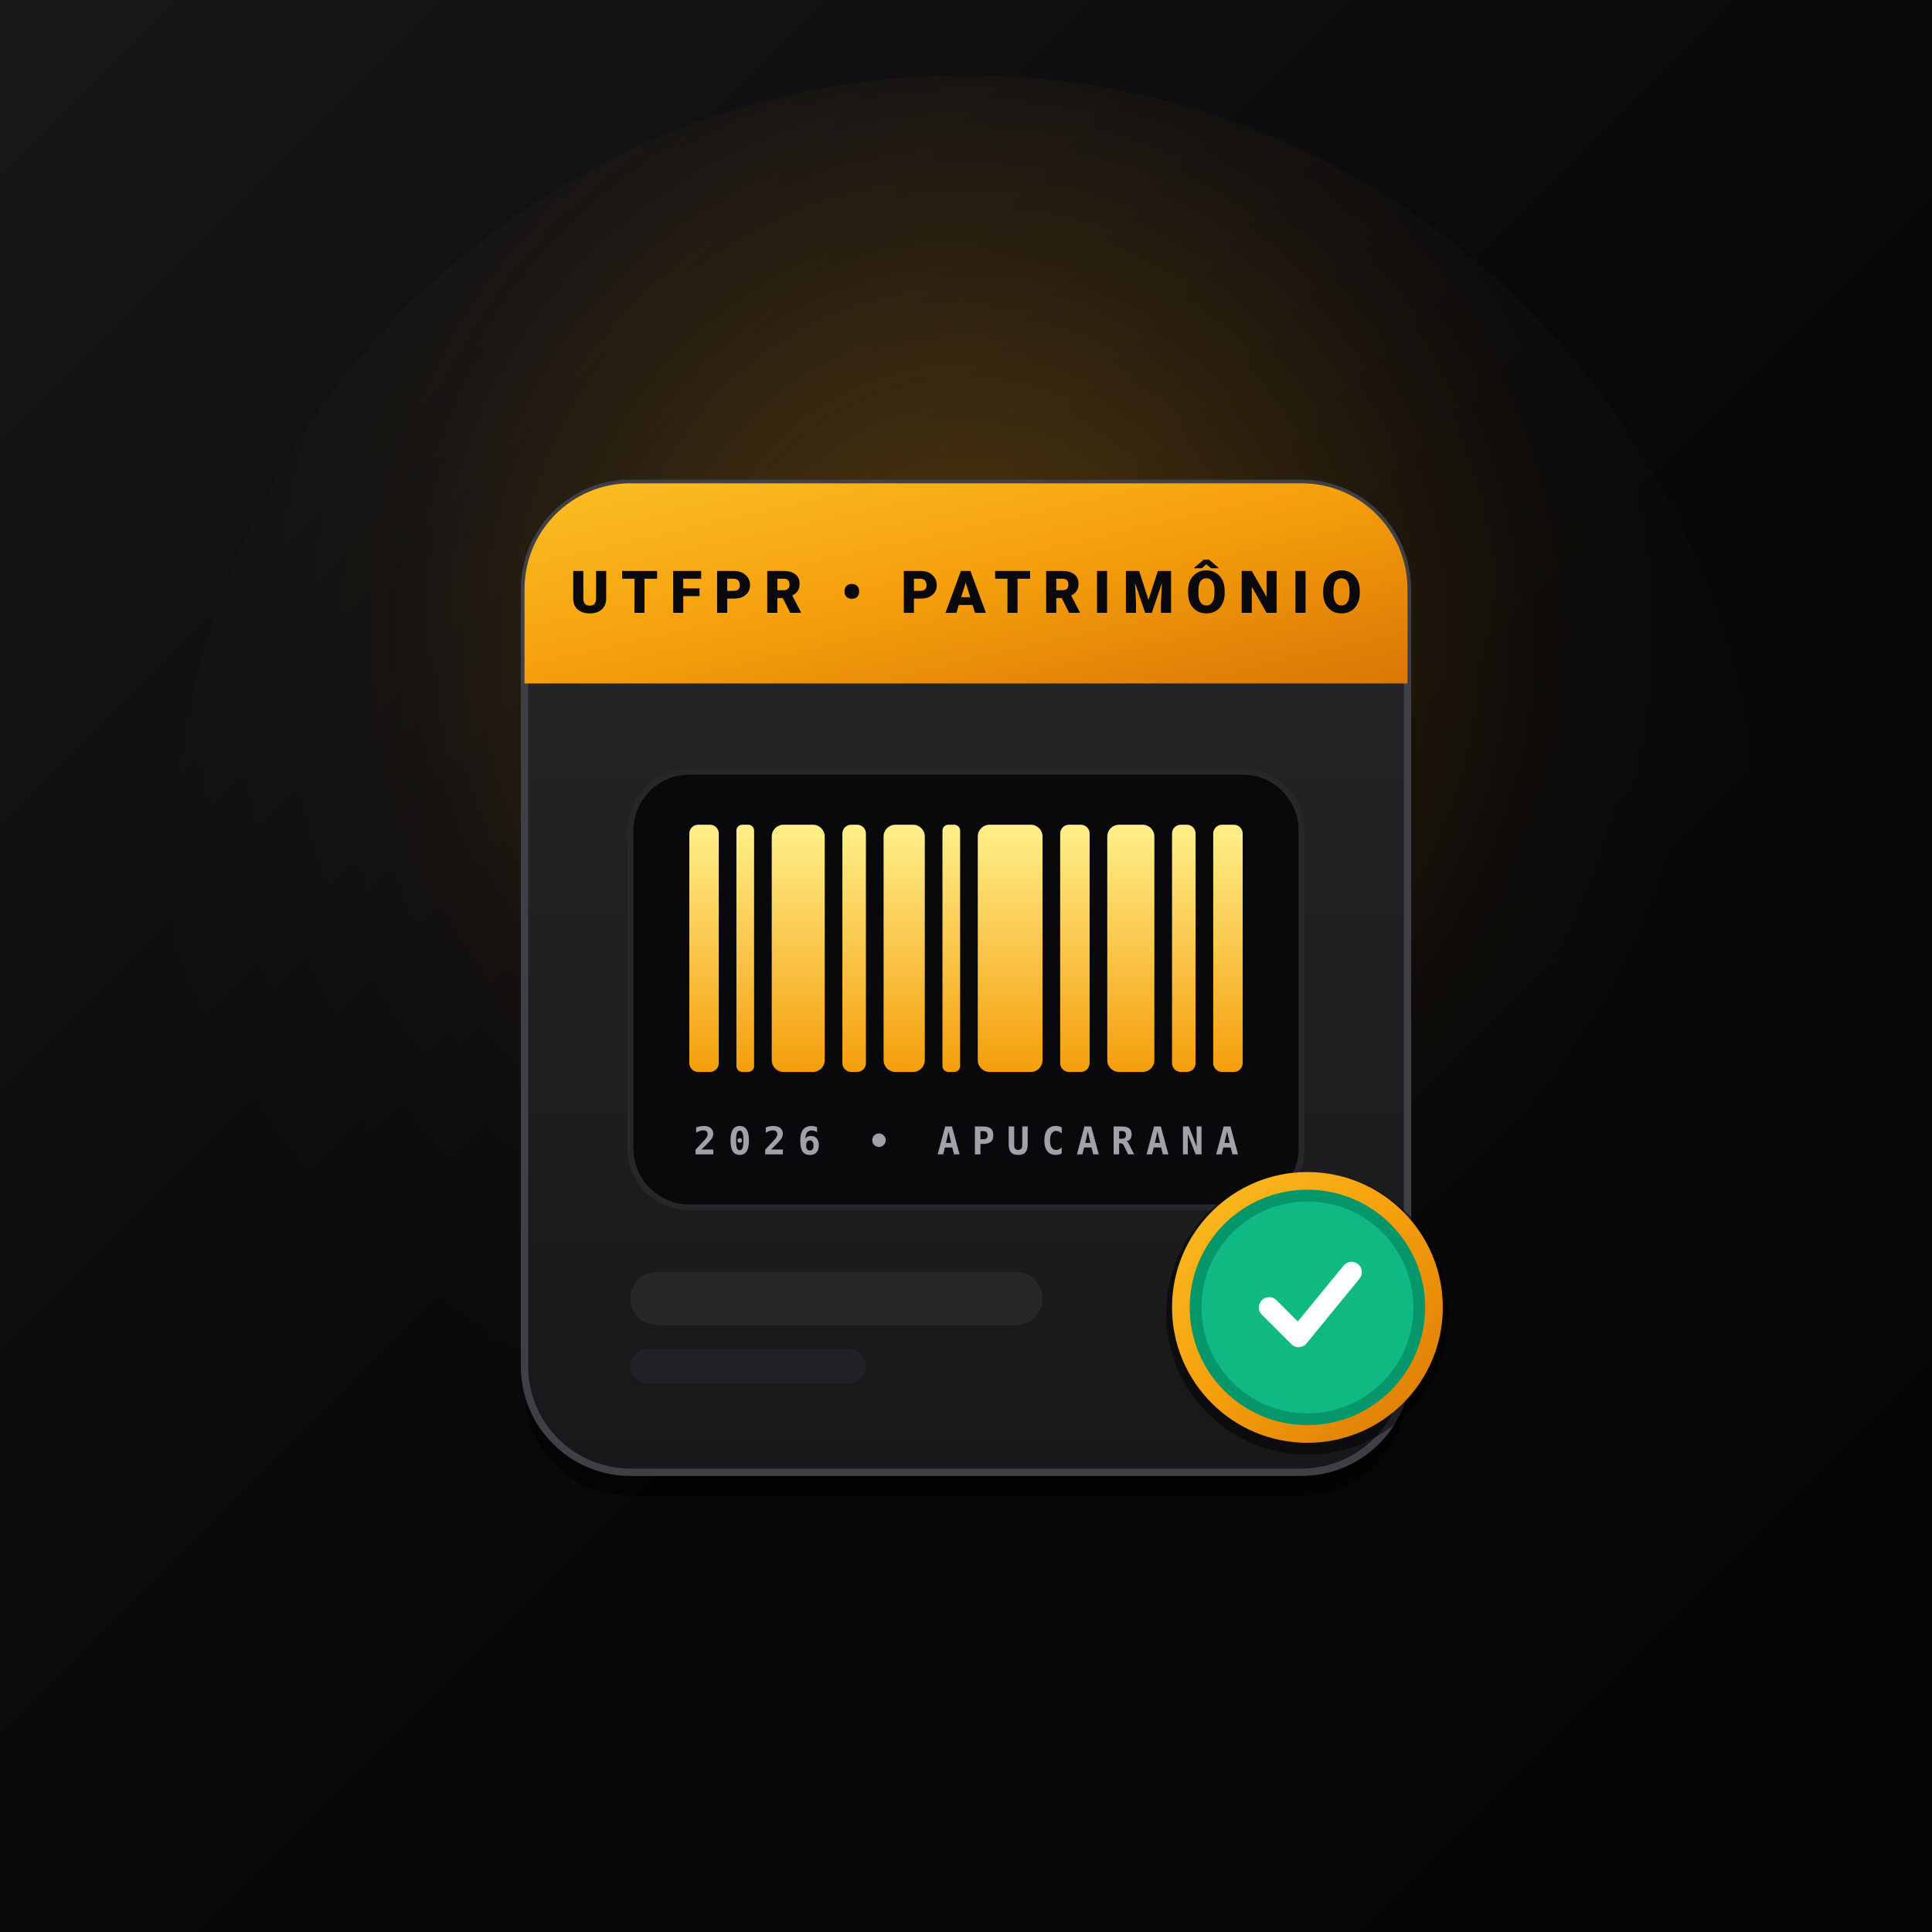
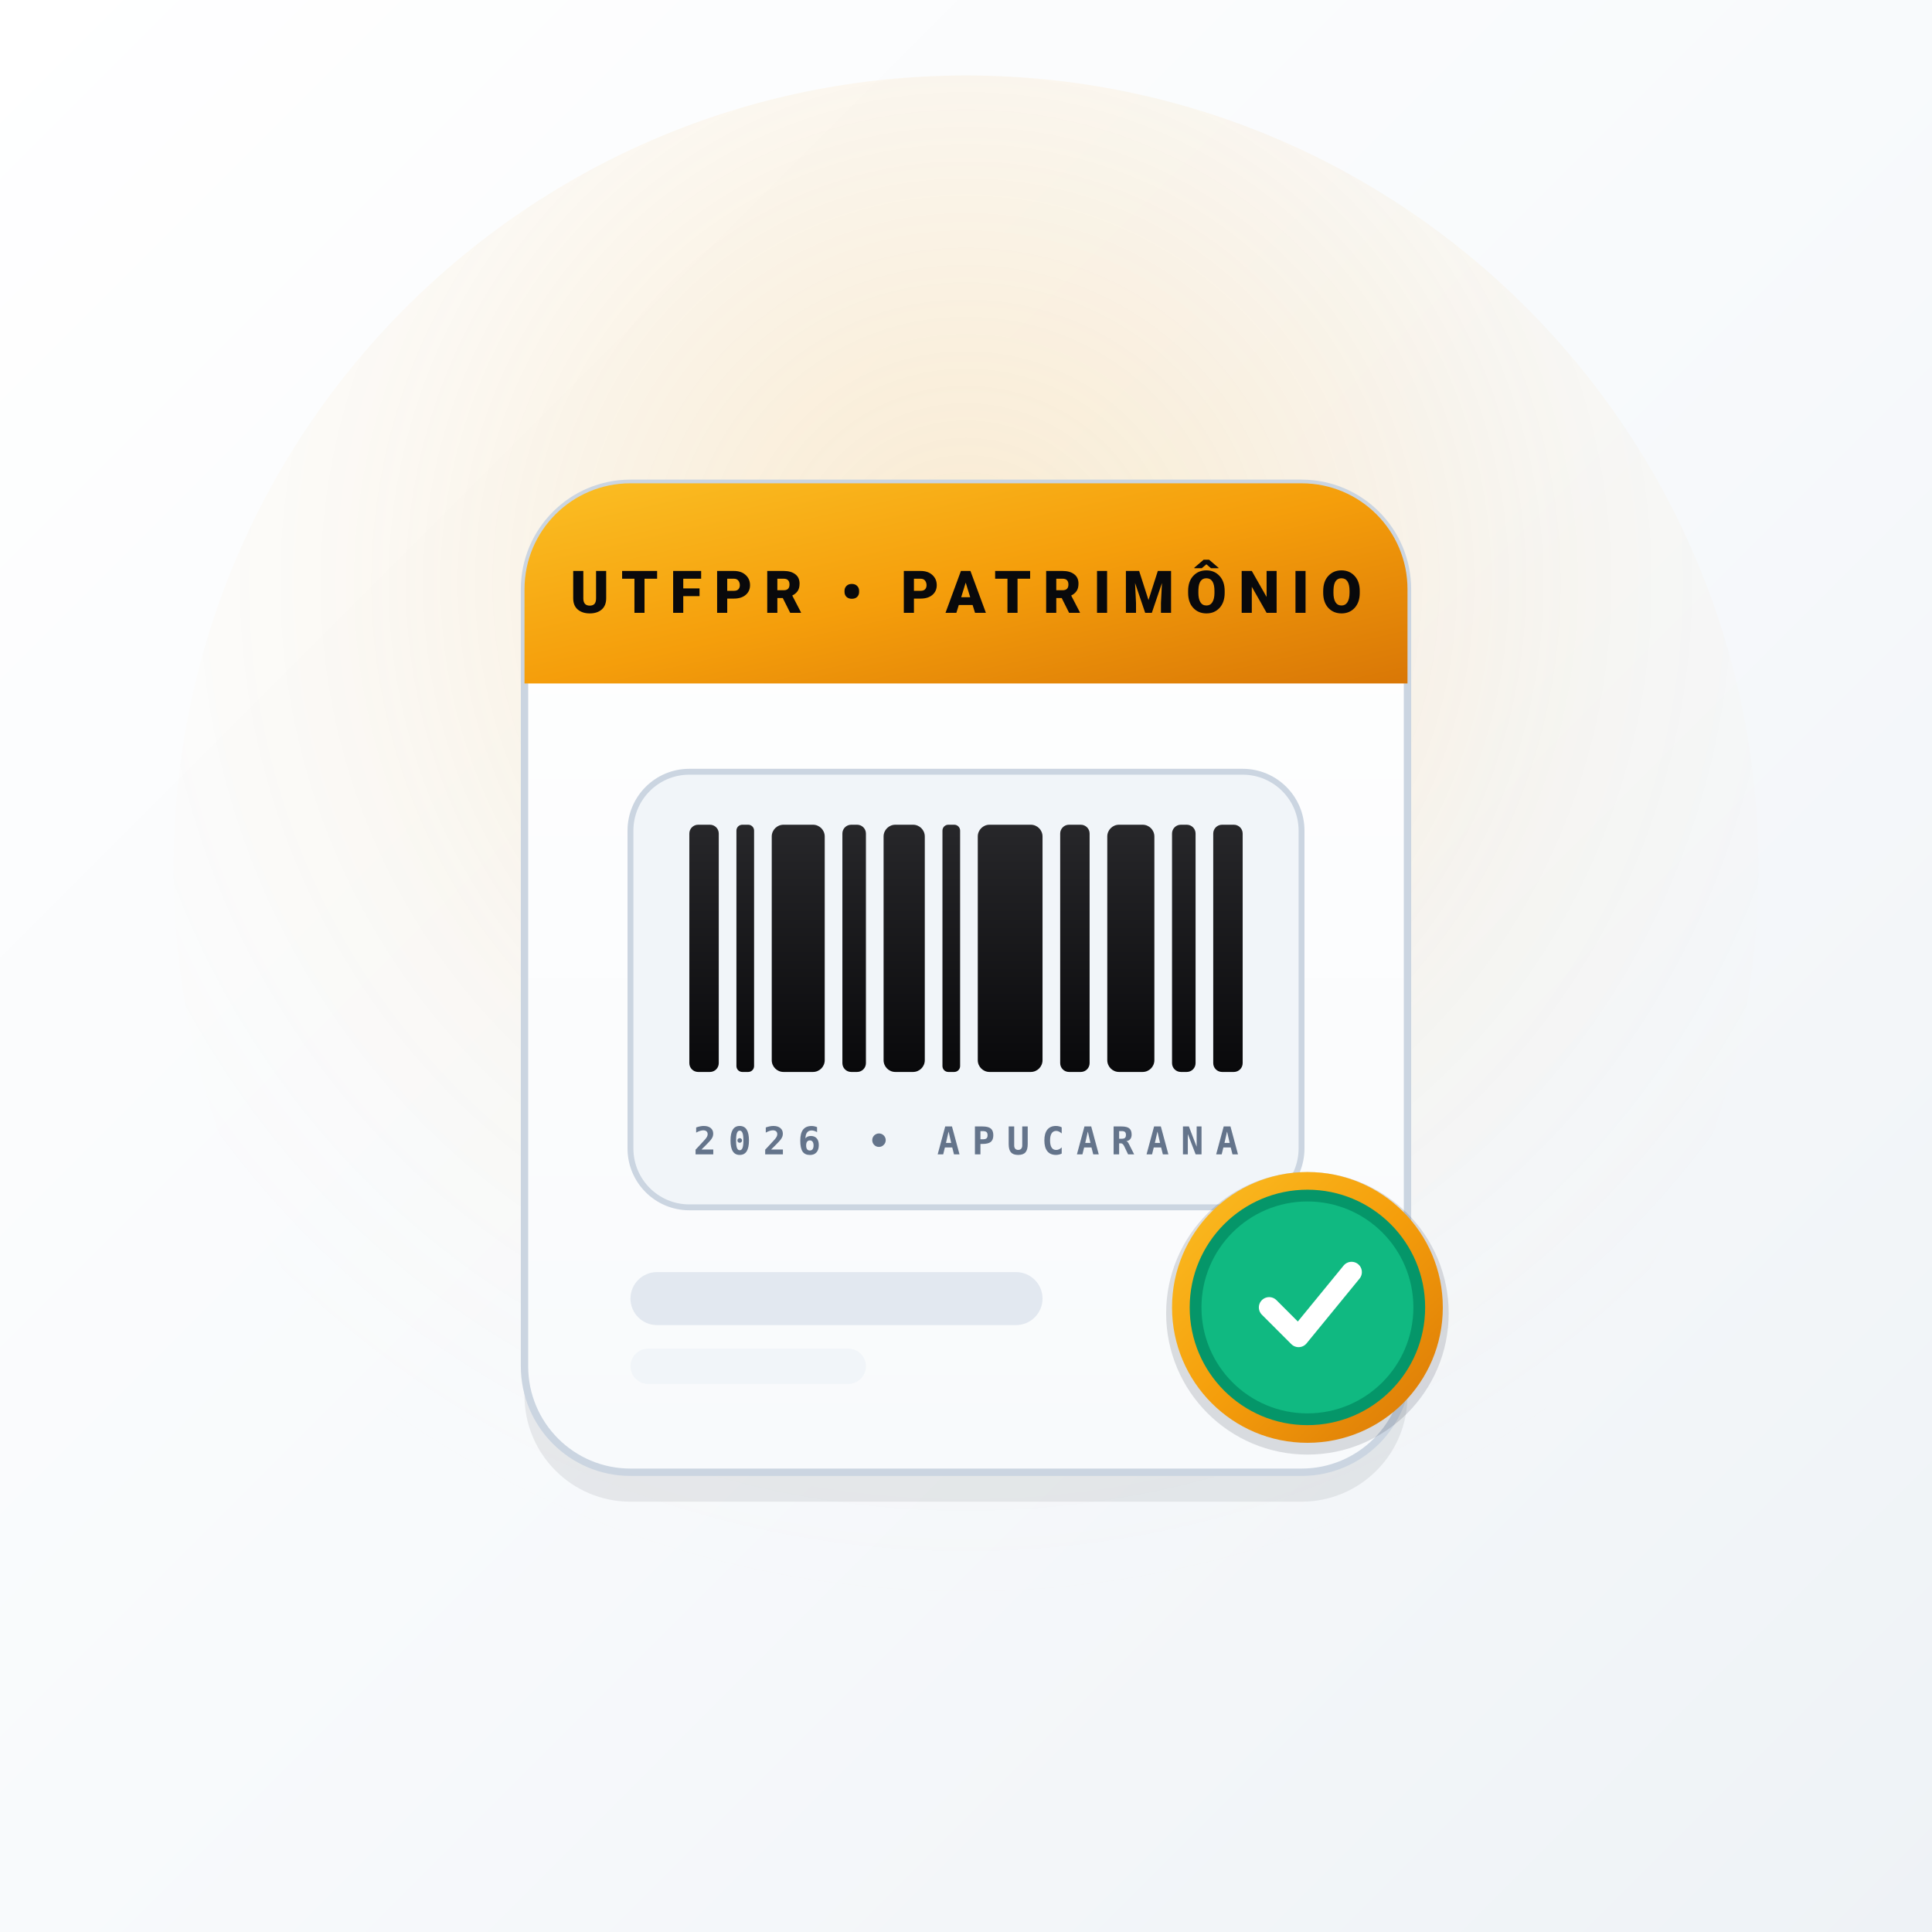
<svg xmlns="http://www.w3.org/2000/svg" viewBox="0 0 512 512" width="512" height="512">
  <defs>
    <linearGradient id="mBgGrad" x1="0%" y1="0%" x2="100%" y2="100%">
-       <stop offset="0%" stop-color="#18181b" />
-       <stop offset="50%" stop-color="#09090b" />
-       <stop offset="100%" stop-color="#040405" />
+       <stop offset="0%" stop-color="#ffffff" />
+       <stop offset="50%" stop-color="#f8fafc" />
+       <stop offset="100%" stop-color="#eef2f6" />
    </linearGradient>
    <linearGradient id="mAmberGrad" x1="0%" y1="0%" x2="100%" y2="100%">
      <stop offset="0%" stop-color="#fbbf24" />
      <stop offset="50%" stop-color="#f59e0b" />
      <stop offset="100%" stop-color="#d97706" />
    </linearGradient>
-     <linearGradient id="mGoldLight" x1="0%" y1="0%" x2="0%" y2="100%">
-       <stop offset="0%" stop-color="#fef08a" />
-       <stop offset="100%" stop-color="#f59e0b" />
+     <linearGradient id="mStripeGrad" x1="0%" y1="0%" x2="0%" y2="100%">
+       <stop offset="0%" stop-color="#27272a" />
+       <stop offset="100%" stop-color="#09090b" />
    </linearGradient>
    <linearGradient id="mLaserBeam" x1="0%" y1="0%" x2="100%" y2="0%">
      <stop offset="0%" stop-color="#f59e0b" stop-opacity="0" />
-       <stop offset="25%" stop-color="#fef08a" stop-opacity="0.9" />
-       <stop offset="50%" stop-color="#ffffff" stop-opacity="1" />
-       <stop offset="75%" stop-color="#fef08a" stop-opacity="0.9" />
+       <stop offset="25%" stop-color="#f59e0b" stop-opacity="0.9" />
+       <stop offset="50%" stop-color="#ef4444" stop-opacity="1" />
+       <stop offset="75%" stop-color="#f59e0b" stop-opacity="0.9" />
      <stop offset="100%" stop-color="#f59e0b" stop-opacity="0" />
    </linearGradient>
    <linearGradient id="mCardGrad" x1="0%" y1="0%" x2="0%" y2="100%">
-       <stop offset="0%" stop-color="#27272a" />
-       <stop offset="100%" stop-color="#18181b" />
+       <stop offset="0%" stop-color="#ffffff" />
+       <stop offset="100%" stop-color="#f8fafc" />
    </linearGradient>
-     <radialGradient id="mAmbientGlow" cx="50%" cy="35%" r="60%">
-       <stop offset="0%" stop-color="#f59e0b" stop-opacity="0.3" />
-       <stop offset="60%" stop-color="#f59e0b" stop-opacity="0.03" />
-       <stop offset="100%" stop-color="#000000" stop-opacity="0" />
+     <radialGradient id="mAmbientGlow" cx="50%" cy="32%" r="65%">
+       <stop offset="0%" stop-color="#f59e0b" stop-opacity="0.18" />
+       <stop offset="60%" stop-color="#f59e0b" stop-opacity="0.04" />
+       <stop offset="100%" stop-color="#ffffff" stop-opacity="0" />
    </radialGradient>
    <filter id="mLaserGlow" x="-20%" y="-100%" width="140%" height="300%">
      <feGaussianBlur stdDeviation="6" result="blur" />
      <feMerge>
        <feMergeNode in="blur" />
        <feMergeNode in="SourceGraphic" />
      </feMerge>
    </filter>
  </defs>
  <rect width="512" height="512" fill="url(#mBgGrad)" />
  <circle cx="256" cy="230" r="210" fill="url(#mAmbientGlow)" />
  <g transform="translate(256, 256) scale(0.78) translate(-256, -256)">
    <g transform="translate(106, 92)">
-       <rect x="0" y="8" width="300" height="336" rx="36" fill="#000000" opacity="0.6" />
-       <rect x="0" y="0" width="300" height="336" rx="36" fill="url(#mCardGrad)" stroke="#3f3f46" stroke-width="2.5" />
+       <rect x="0" y="10" width="300" height="336" rx="36" fill="#0f172a" opacity="0.08" />
+       <rect x="0" y="0" width="300" height="336" rx="36" fill="url(#mCardGrad)" stroke="#cbd5e1" stroke-width="2.5" />
      <path d="M0 36 C0 16.1 16.1 0 36 0 L264 0 C283.9 0 300 16.1 300 36 L300 68 L0 68 Z" fill="url(#mAmberGrad)" />
      <text x="150" y="44" fill="#09090b" font-family="-apple-system, BlinkMacSystemFont, 'Segoe UI', Roboto, sans-serif" font-size="20" font-weight="900" letter-spacing="4" text-anchor="middle">UTFPR • PATRIMÔNIO</text>
-       <rect x="36" y="98" width="228" height="148" rx="20" fill="#09090b" stroke="#27272a" stroke-width="2" />
-       <g fill="url(#mGoldLight)" transform="translate(56, 116)">
+       <rect x="36" y="98" width="228" height="148" rx="20" fill="#f1f5f9" stroke="#cbd5e1" stroke-width="2" />
+       <g fill="url(#mStripeGrad)" transform="translate(56, 116)">
        <rect x="0" y="0" width="10" height="84" rx="3" />
        <rect x="16" y="0" width="6" height="84" rx="2" />
        <rect x="28" y="0" width="18" height="84" rx="4" />
        <rect x="52" y="0" width="8" height="84" rx="3" />
        <rect x="66" y="0" width="14" height="84" rx="4" />
        <rect x="86" y="0" width="6" height="84" rx="2" />
        <rect x="98" y="0" width="22" height="84" rx="4" />
        <rect x="126" y="0" width="10" height="84" rx="3" />
        <rect x="142" y="0" width="16" height="84" rx="4" />
        <rect x="164" y="0" width="8" height="84" rx="3" />
        <rect x="178" y="0" width="10" height="84" rx="3" />
      </g>
      <line x1="24" y1="158" x2="276" y2="158" stroke="url(#mLaserBeam)" stroke-width="5" filter="url(#mLaserGlow)" stroke-linecap="round" />
-       <text x="150" y="228" fill="#a1a1aa" font-family="'Roboto Mono', monospace, sans-serif" font-size="13" font-weight="700" letter-spacing="4" text-anchor="middle">2026 • APUCARANA</text>
-       <rect x="36" y="268" width="140" height="18" rx="9" fill="#27272a" />
-       <rect x="36" y="294" width="80" height="12" rx="6" fill="#27272a" opacity="0.6" />
+       <text x="150" y="228" fill="#64748b" font-family="'Roboto Mono', monospace, sans-serif" font-size="13" font-weight="700" letter-spacing="4" text-anchor="middle">2026 • APUCARANA</text>
+       <rect x="36" y="268" width="140" height="18" rx="9" fill="#e2e8f0" />
+       <rect x="36" y="294" width="80" height="12" rx="6" fill="#f1f5f9" />
    </g>
    <g transform="translate(316, 316)">
-       <circle cx="56" cy="58" r="48" fill="#000000" opacity="0.5" />
+       <circle cx="56" cy="58" r="48" fill="#0f172a" opacity="0.14" />
      <circle cx="56" cy="56" r="46" fill="url(#mAmberGrad)" />
      <circle cx="56" cy="56" r="40" fill="#059669" />
      <circle cx="56" cy="56" r="36" fill="#10b981" />
      <path d="M43 56 L53 66 L71 44" fill="none" stroke="#ffffff" stroke-width="7" stroke-linecap="round" stroke-linejoin="round" />
    </g>
  </g>
</svg>
